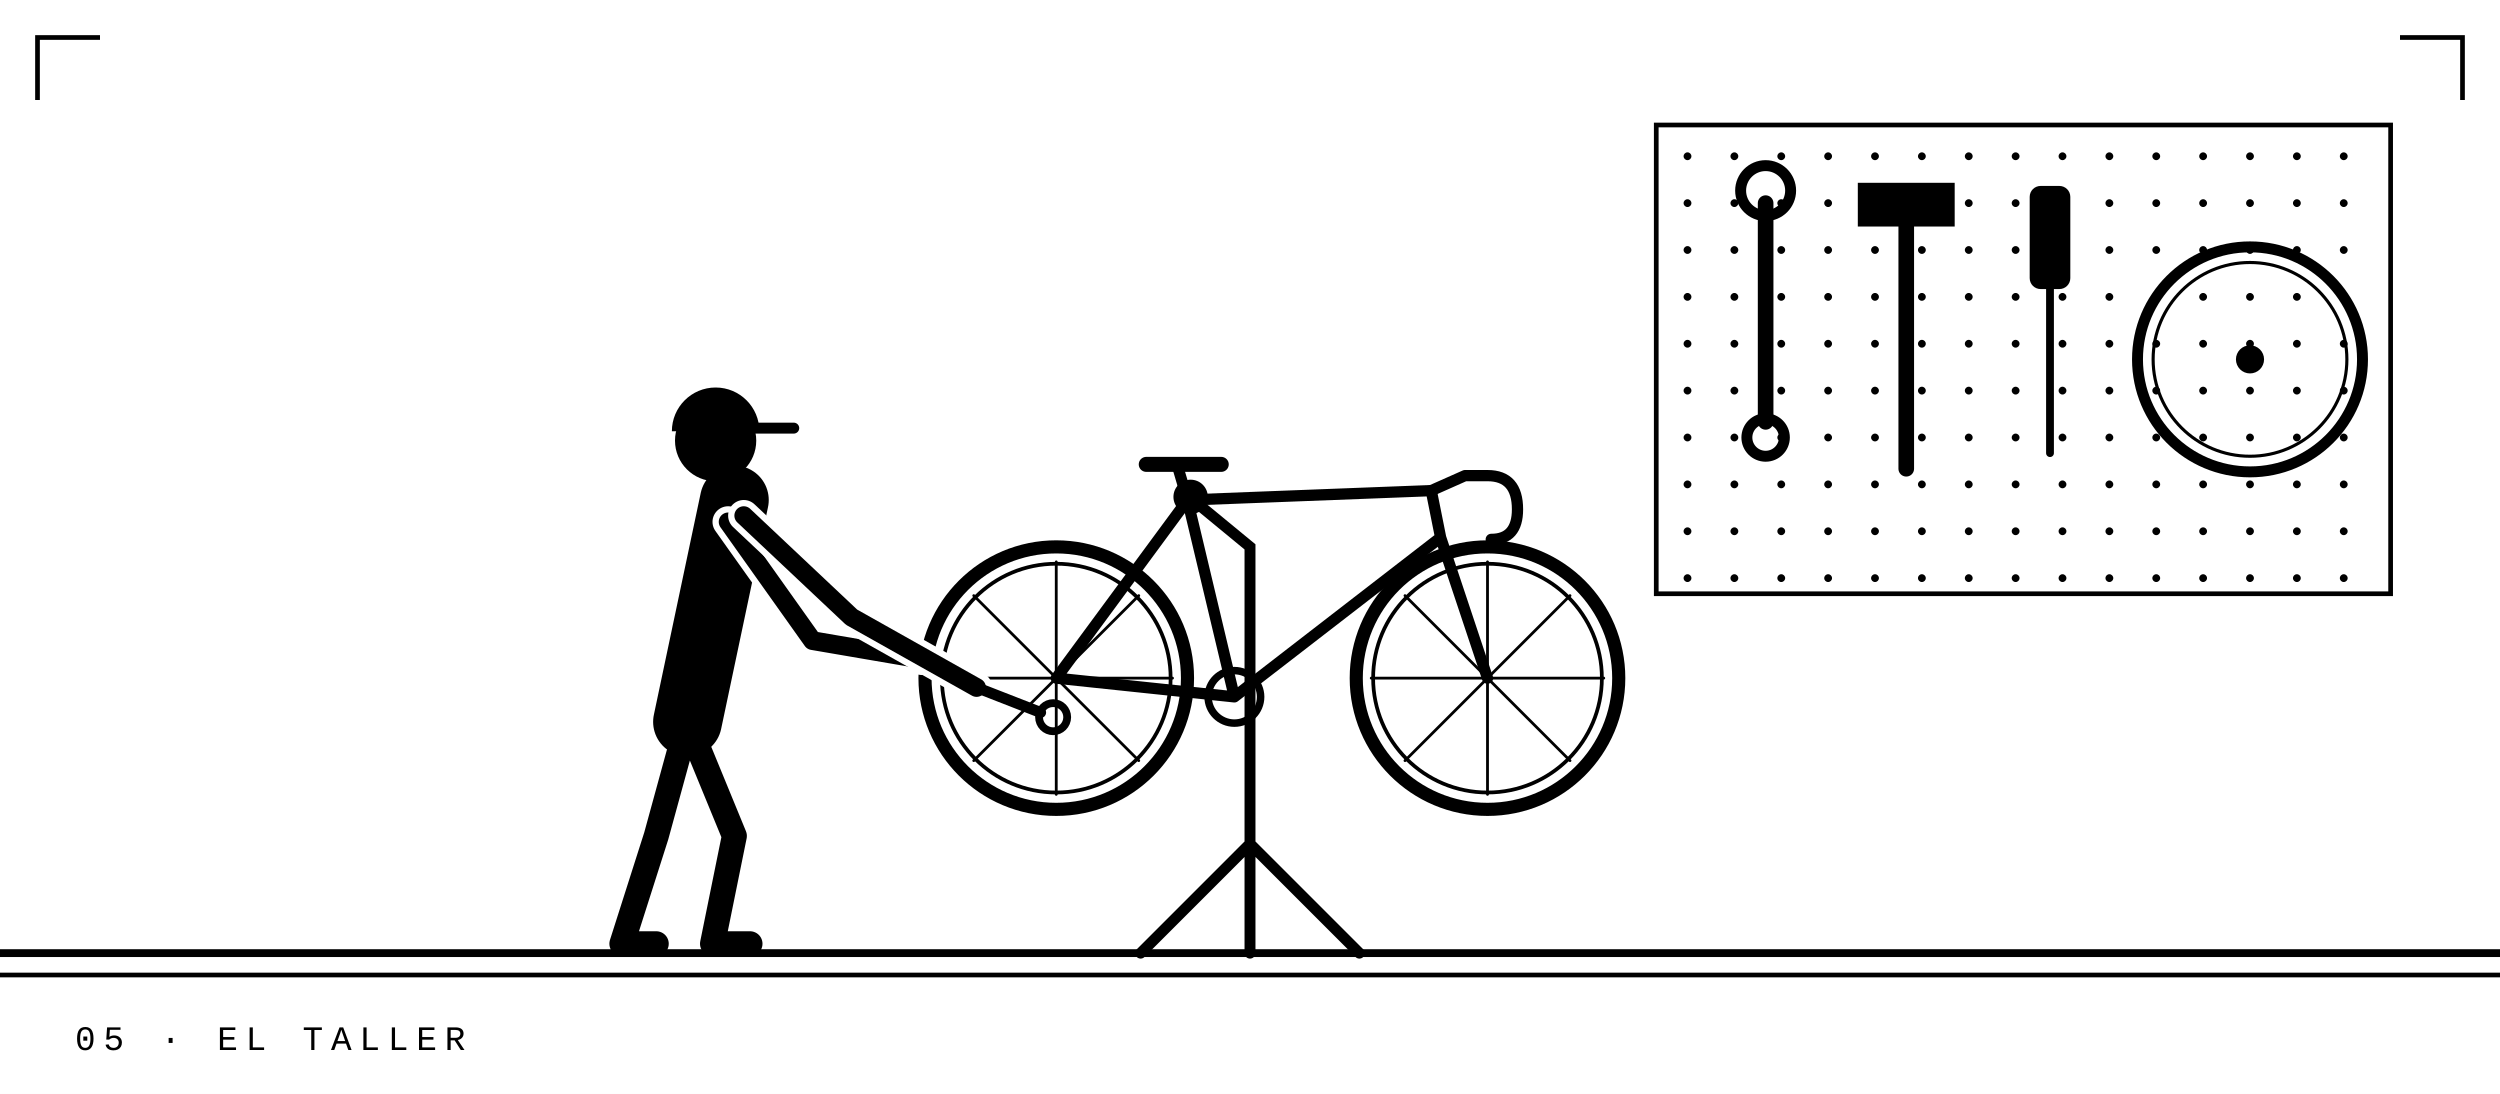
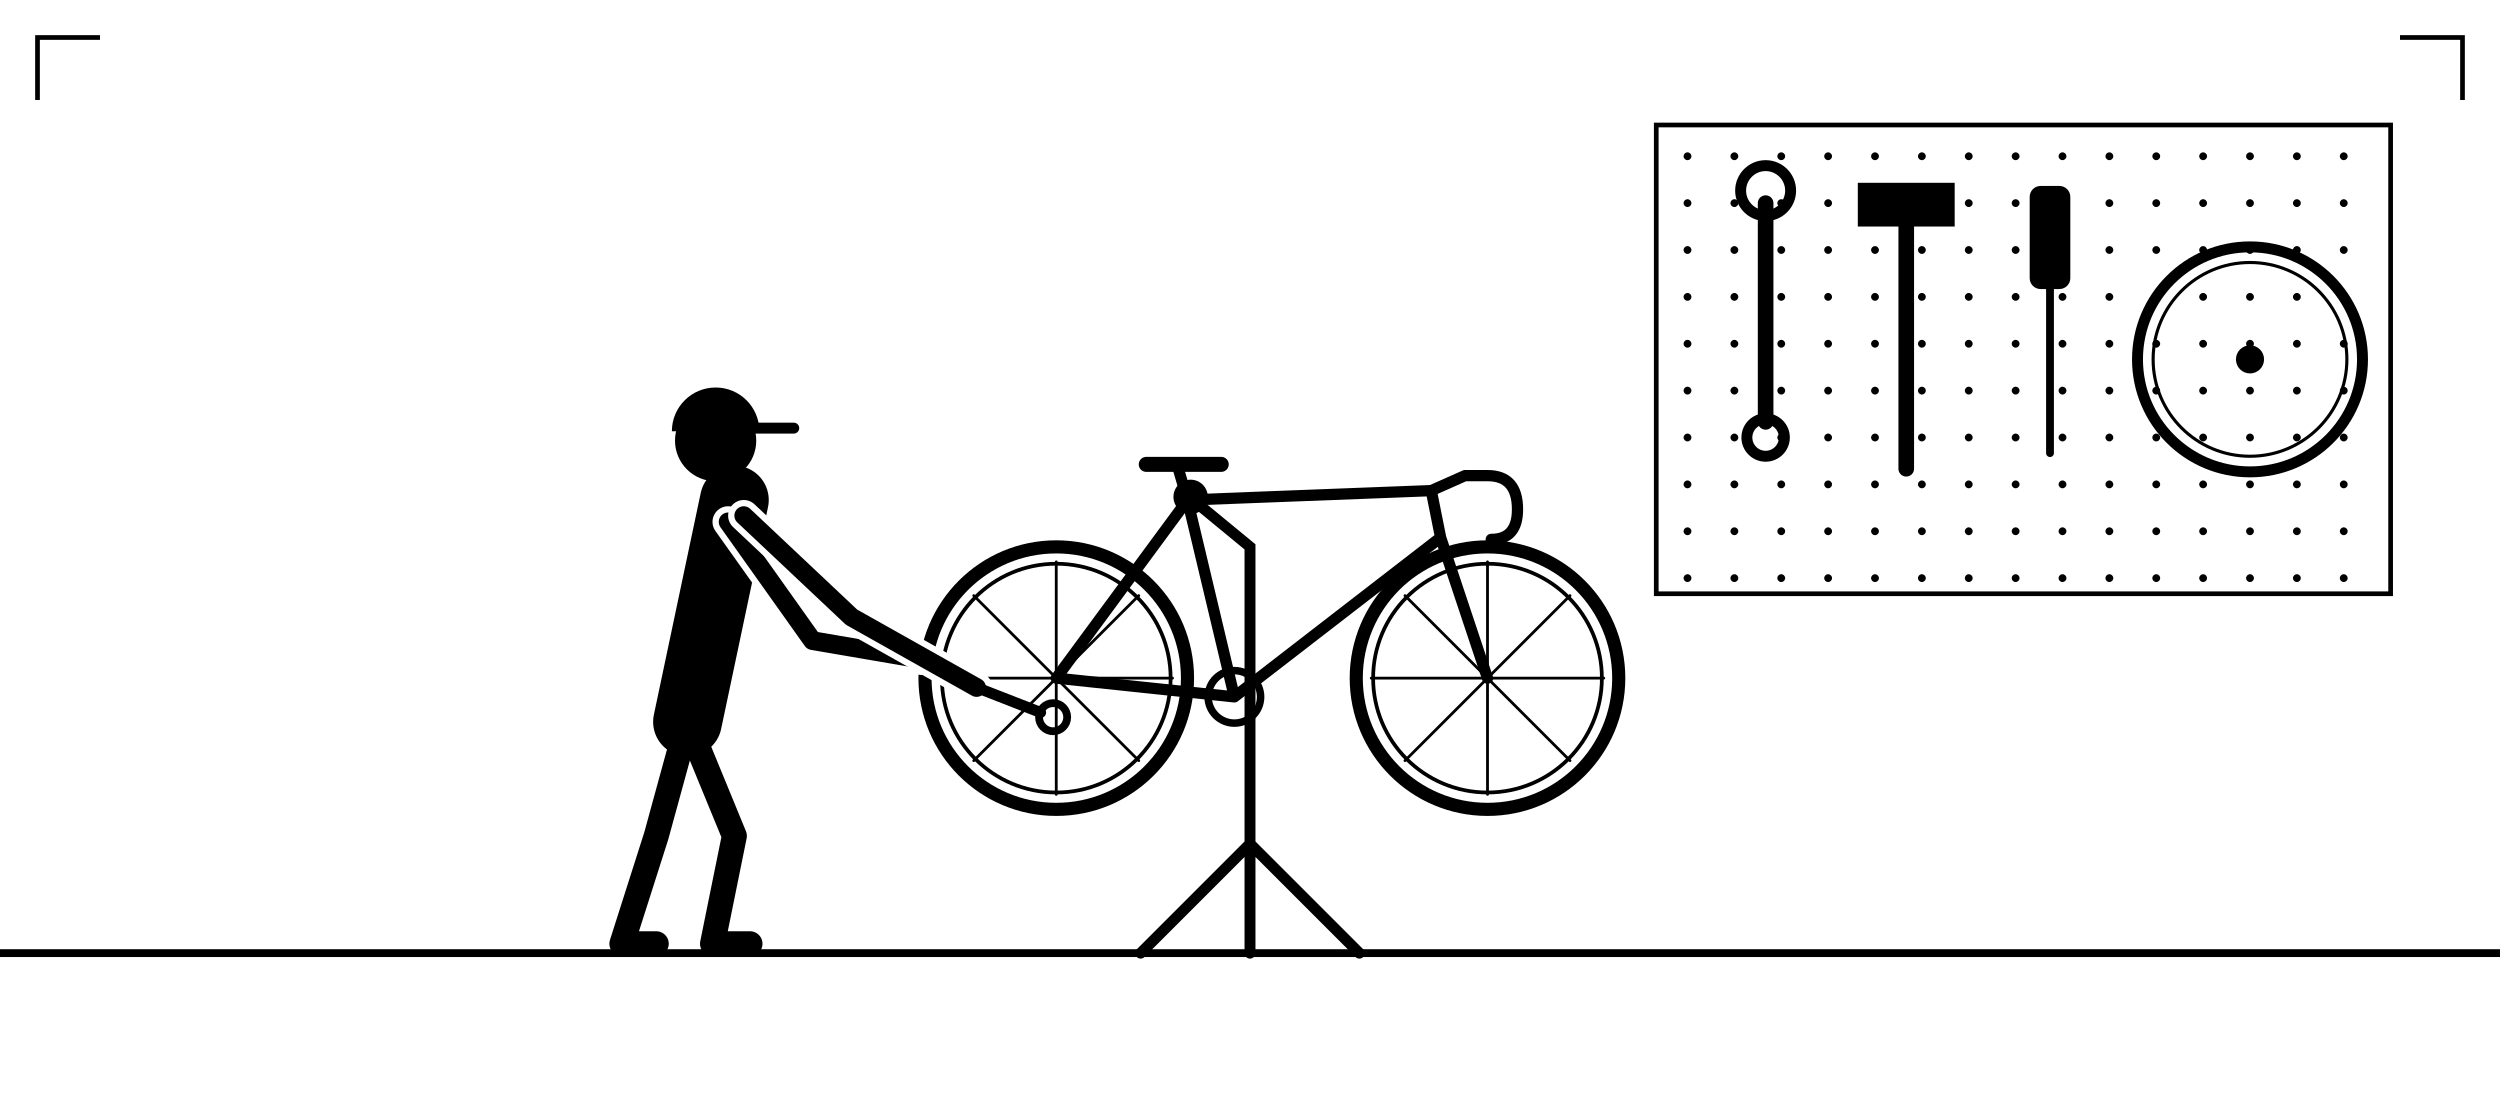
<svg xmlns="http://www.w3.org/2000/svg" viewBox="0 0 1600 700" width="1600" height="700">
  <rect width="1600" height="700" fill="#fff" />
  <rect x="1060" y="80" width="470" height="300" fill="none" stroke="#000" stroke-width="3" />
  <g fill="#000">
    <circle cx="1080" cy="100" r="2.5" />
    <circle cx="1080" cy="130" r="2.5" />
    <circle cx="1080" cy="160" r="2.5" />
    <circle cx="1080" cy="190" r="2.5" />
    <circle cx="1080" cy="220" r="2.5" />
    <circle cx="1080" cy="250" r="2.5" />
    <circle cx="1080" cy="280" r="2.5" />
    <circle cx="1080" cy="310" r="2.5" />
    <circle cx="1080" cy="340" r="2.5" />
    <circle cx="1080" cy="370" r="2.5" />
    <circle cx="1110" cy="100" r="2.5" />
    <circle cx="1110" cy="130" r="2.5" />
    <circle cx="1110" cy="160" r="2.5" />
    <circle cx="1110" cy="190" r="2.5" />
    <circle cx="1110" cy="220" r="2.5" />
    <circle cx="1110" cy="250" r="2.5" />
    <circle cx="1110" cy="280" r="2.5" />
    <circle cx="1110" cy="310" r="2.5" />
    <circle cx="1110" cy="340" r="2.5" />
    <circle cx="1110" cy="370" r="2.5" />
    <circle cx="1140" cy="100" r="2.5" />
    <circle cx="1140" cy="130" r="2.5" />
    <circle cx="1140" cy="160" r="2.5" />
    <circle cx="1140" cy="190" r="2.5" />
    <circle cx="1140" cy="220" r="2.5" />
    <circle cx="1140" cy="250" r="2.5" />
    <circle cx="1140" cy="280" r="2.5" />
    <circle cx="1140" cy="310" r="2.5" />
    <circle cx="1140" cy="340" r="2.5" />
    <circle cx="1140" cy="370" r="2.5" />
    <circle cx="1170" cy="100" r="2.5" />
    <circle cx="1170" cy="130" r="2.5" />
    <circle cx="1170" cy="160" r="2.5" />
    <circle cx="1170" cy="190" r="2.5" />
    <circle cx="1170" cy="220" r="2.5" />
    <circle cx="1170" cy="250" r="2.5" />
    <circle cx="1170" cy="280" r="2.5" />
    <circle cx="1170" cy="310" r="2.5" />
    <circle cx="1170" cy="340" r="2.5" />
    <circle cx="1170" cy="370" r="2.5" />
    <circle cx="1200" cy="100" r="2.5" />
    <circle cx="1200" cy="130" r="2.5" />
    <circle cx="1200" cy="160" r="2.5" />
    <circle cx="1200" cy="190" r="2.5" />
    <circle cx="1200" cy="220" r="2.5" />
    <circle cx="1200" cy="250" r="2.5" />
    <circle cx="1200" cy="280" r="2.5" />
    <circle cx="1200" cy="310" r="2.5" />
    <circle cx="1200" cy="340" r="2.5" />
    <circle cx="1200" cy="370" r="2.5" />
    <circle cx="1230" cy="100" r="2.5" />
    <circle cx="1230" cy="130" r="2.5" />
    <circle cx="1230" cy="160" r="2.5" />
    <circle cx="1230" cy="190" r="2.5" />
    <circle cx="1230" cy="220" r="2.5" />
    <circle cx="1230" cy="250" r="2.5" />
    <circle cx="1230" cy="280" r="2.5" />
    <circle cx="1230" cy="310" r="2.5" />
    <circle cx="1230" cy="340" r="2.5" />
    <circle cx="1230" cy="370" r="2.5" />
    <circle cx="1260" cy="100" r="2.5" />
    <circle cx="1260" cy="130" r="2.5" />
    <circle cx="1260" cy="160" r="2.5" />
    <circle cx="1260" cy="190" r="2.5" />
    <circle cx="1260" cy="220" r="2.5" />
    <circle cx="1260" cy="250" r="2.5" />
    <circle cx="1260" cy="280" r="2.5" />
    <circle cx="1260" cy="310" r="2.5" />
    <circle cx="1260" cy="340" r="2.5" />
    <circle cx="1260" cy="370" r="2.5" />
    <circle cx="1290" cy="100" r="2.5" />
    <circle cx="1290" cy="130" r="2.5" />
    <circle cx="1290" cy="160" r="2.5" />
    <circle cx="1290" cy="190" r="2.5" />
    <circle cx="1290" cy="220" r="2.5" />
    <circle cx="1290" cy="250" r="2.5" />
    <circle cx="1290" cy="280" r="2.5" />
    <circle cx="1290" cy="310" r="2.5" />
    <circle cx="1290" cy="340" r="2.5" />
    <circle cx="1290" cy="370" r="2.5" />
    <circle cx="1320" cy="100" r="2.5" />
    <circle cx="1320" cy="130" r="2.5" />
    <circle cx="1320" cy="160" r="2.5" />
    <circle cx="1320" cy="190" r="2.5" />
    <circle cx="1320" cy="220" r="2.5" />
    <circle cx="1320" cy="250" r="2.5" />
    <circle cx="1320" cy="280" r="2.5" />
    <circle cx="1320" cy="310" r="2.5" />
    <circle cx="1320" cy="340" r="2.5" />
    <circle cx="1320" cy="370" r="2.5" />
    <circle cx="1350" cy="100" r="2.5" />
    <circle cx="1350" cy="130" r="2.5" />
    <circle cx="1350" cy="160" r="2.5" />
    <circle cx="1350" cy="190" r="2.5" />
    <circle cx="1350" cy="220" r="2.5" />
    <circle cx="1350" cy="250" r="2.5" />
    <circle cx="1350" cy="280" r="2.5" />
    <circle cx="1350" cy="310" r="2.5" />
    <circle cx="1350" cy="340" r="2.5" />
    <circle cx="1350" cy="370" r="2.5" />
    <circle cx="1380" cy="100" r="2.5" />
    <circle cx="1380" cy="130" r="2.5" />
    <circle cx="1380" cy="160" r="2.5" />
    <circle cx="1380" cy="190" r="2.5" />
    <circle cx="1380" cy="220" r="2.5" />
    <circle cx="1380" cy="250" r="2.5" />
    <circle cx="1380" cy="280" r="2.5" />
    <circle cx="1380" cy="310" r="2.5" />
    <circle cx="1380" cy="340" r="2.5" />
    <circle cx="1380" cy="370" r="2.5" />
    <circle cx="1410" cy="100" r="2.5" />
    <circle cx="1410" cy="130" r="2.5" />
    <circle cx="1410" cy="160" r="2.5" />
    <circle cx="1410" cy="190" r="2.5" />
    <circle cx="1410" cy="220" r="2.5" />
    <circle cx="1410" cy="250" r="2.5" />
    <circle cx="1410" cy="280" r="2.5" />
    <circle cx="1410" cy="310" r="2.5" />
    <circle cx="1410" cy="340" r="2.5" />
    <circle cx="1410" cy="370" r="2.5" />
    <circle cx="1440" cy="100" r="2.5" />
    <circle cx="1440" cy="130" r="2.5" />
    <circle cx="1440" cy="160" r="2.5" />
    <circle cx="1440" cy="190" r="2.5" />
    <circle cx="1440" cy="220" r="2.5" />
    <circle cx="1440" cy="250" r="2.5" />
    <circle cx="1440" cy="280" r="2.5" />
    <circle cx="1440" cy="310" r="2.5" />
    <circle cx="1440" cy="340" r="2.5" />
    <circle cx="1440" cy="370" r="2.5" />
    <circle cx="1470" cy="100" r="2.5" />
    <circle cx="1470" cy="130" r="2.5" />
    <circle cx="1470" cy="160" r="2.5" />
    <circle cx="1470" cy="190" r="2.5" />
    <circle cx="1470" cy="220" r="2.5" />
    <circle cx="1470" cy="250" r="2.5" />
    <circle cx="1470" cy="280" r="2.5" />
    <circle cx="1470" cy="310" r="2.5" />
    <circle cx="1470" cy="340" r="2.5" />
    <circle cx="1470" cy="370" r="2.5" />
    <circle cx="1500" cy="100" r="2.5" />
    <circle cx="1500" cy="130" r="2.5" />
    <circle cx="1500" cy="160" r="2.5" />
    <circle cx="1500" cy="190" r="2.5" />
    <circle cx="1500" cy="220" r="2.5" />
    <circle cx="1500" cy="250" r="2.5" />
    <circle cx="1500" cy="280" r="2.5" />
    <circle cx="1500" cy="310" r="2.5" />
    <circle cx="1500" cy="340" r="2.5" />
    <circle cx="1500" cy="370" r="2.5" />
  </g>
  <g fill="none" stroke="#000" stroke-linecap="round">
    <path d="M1130 130V270" stroke-width="10" />
    <circle cx="1130" cy="122" r="16" stroke-width="7" />
    <circle cx="1130" cy="280" r="12" stroke-width="7" />
    <path d="M1220 140V300" stroke-width="10" />
    <rect x="1190" y="118" width="60" height="26" fill="#000" stroke-width="2" />
    <rect x="1300" y="120" width="24" height="64" rx="6" fill="#000" stroke-width="2" />
    <path d="M1312 184V290" stroke-width="5" />
    <circle cx="1440" cy="230" r="72" stroke-width="7" />
    <circle cx="1440" cy="230" r="62" stroke-width="2" />
    <circle cx="1440" cy="230" r="8" fill="#000" stroke-width="2" />
  </g>
  <g fill="none" stroke="#000" stroke-linecap="round" stroke-width="7">
    <path d="M800 540L730 610M800 540L870 610M800 540V610M800 540V350L766 322" />
  </g>
  <circle cx="762" cy="318" r="11" fill="#000" />
  <g transform="translate(676 434) scale(1.2)" fill="none" stroke="#000" stroke-linecap="round" stroke-linejoin="round">
    <circle cx="0" cy="0" r="70" fill="#fff" stroke-width="7" />
    <circle cx="0" cy="0" r="61" stroke-width="2" />
    <g stroke-width="1.5">
      <path d="M0 0m0 62l0 -124" />
      <path d="M0 0m62 0l-124 0" />
      <path d="M0 0m44 44l-88 -88" />
      <path d="M0 0m44 -44l-88 88" />
    </g>
    <circle cx="230" cy="0" r="70" fill="#fff" stroke-width="7" />
    <circle cx="230" cy="0" r="61" stroke-width="2" />
    <g stroke-width="1.5">
      <path d="M230 0m0 62l0 -124" />
      <path d="M230 0m62 0l-124 0" />
      <path d="M230 0m44 44l-88 -88" />
      <path d="M230 0m44 -44l-88 88" />
    </g>
    <path d="M0 0L95 10L70 -95L200 -100L205 -75L95 10M0 0L70 -95M205 -75L230 0" stroke-width="6" />
    <path d="M70 -95L65 -112" stroke-width="6" />
    <path d="M48 -114H88" stroke-width="8" />
    <path d="M200 -100L218 -108h12q16 0 16 18q0 16 -14 16" stroke-width="6" />
    <circle cx="95" cy="10" r="14" stroke-width="4" />
  </g>
  <g fill="none" stroke="#000" stroke-linecap="round" stroke-linejoin="round">
    <path d="M440 462L420 535L398 604H420M440 462L470 535L456 604H480" stroke-width="16" />
    <path d="M470 320L440 462" stroke-width="44" />
    <path d="M466 334L520 410L590 422" stroke="#fff" stroke-width="20" />
    <path d="M466 334L520 410L590 422" stroke-width="12" />
    <path d="M476 330L545 395L625 440" stroke="#fff" stroke-width="20" />
    <path d="M476 330L545 395L625 440" stroke-width="12" />
    <path d="M625 440L666 456" stroke-width="7" />
    <circle cx="674" cy="459" r="9" stroke-width="5" />
  </g>
  <circle cx="458" cy="282" r="26" fill="#000" />
  <path d="M430 276A28 28 0 0 1 486 276Z" fill="#000" />
  <path d="M482 274H508" stroke="#000" stroke-width="7" stroke-linecap="round" />
  <path d="M0 610H1600" stroke="#000" stroke-width="5" />
  <rect y="624" width="1600" height="76" fill="#fff" />
-   <path d="M0 624H1600" stroke="#000" stroke-width="3" />
-   <g font-family="Courier New,monospace" font-size="22" fill="#000" letter-spacing="5">
-     <text x="48" y="672">05 · EL TALLER</text>
-   </g>
  <path d="M24 64V24H64M1536 24H1576V64" fill="none" stroke="#000" stroke-width="3" />
</svg>
